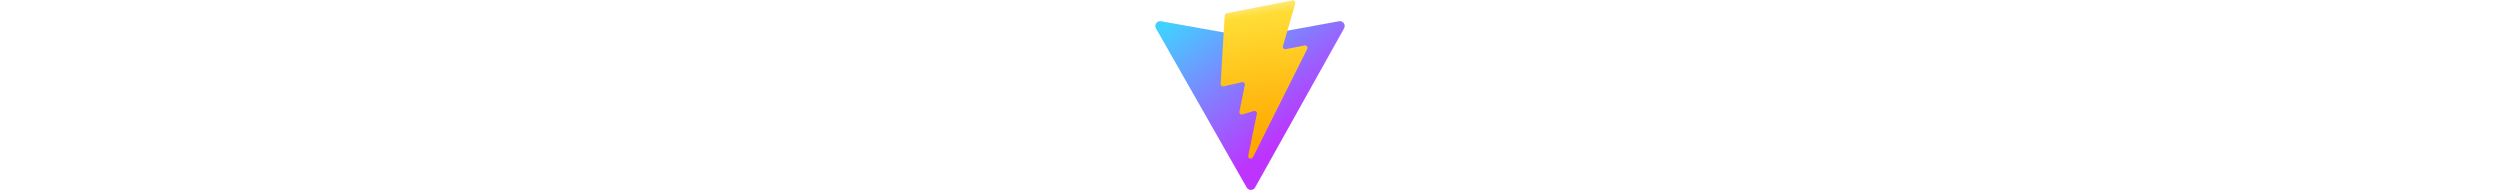
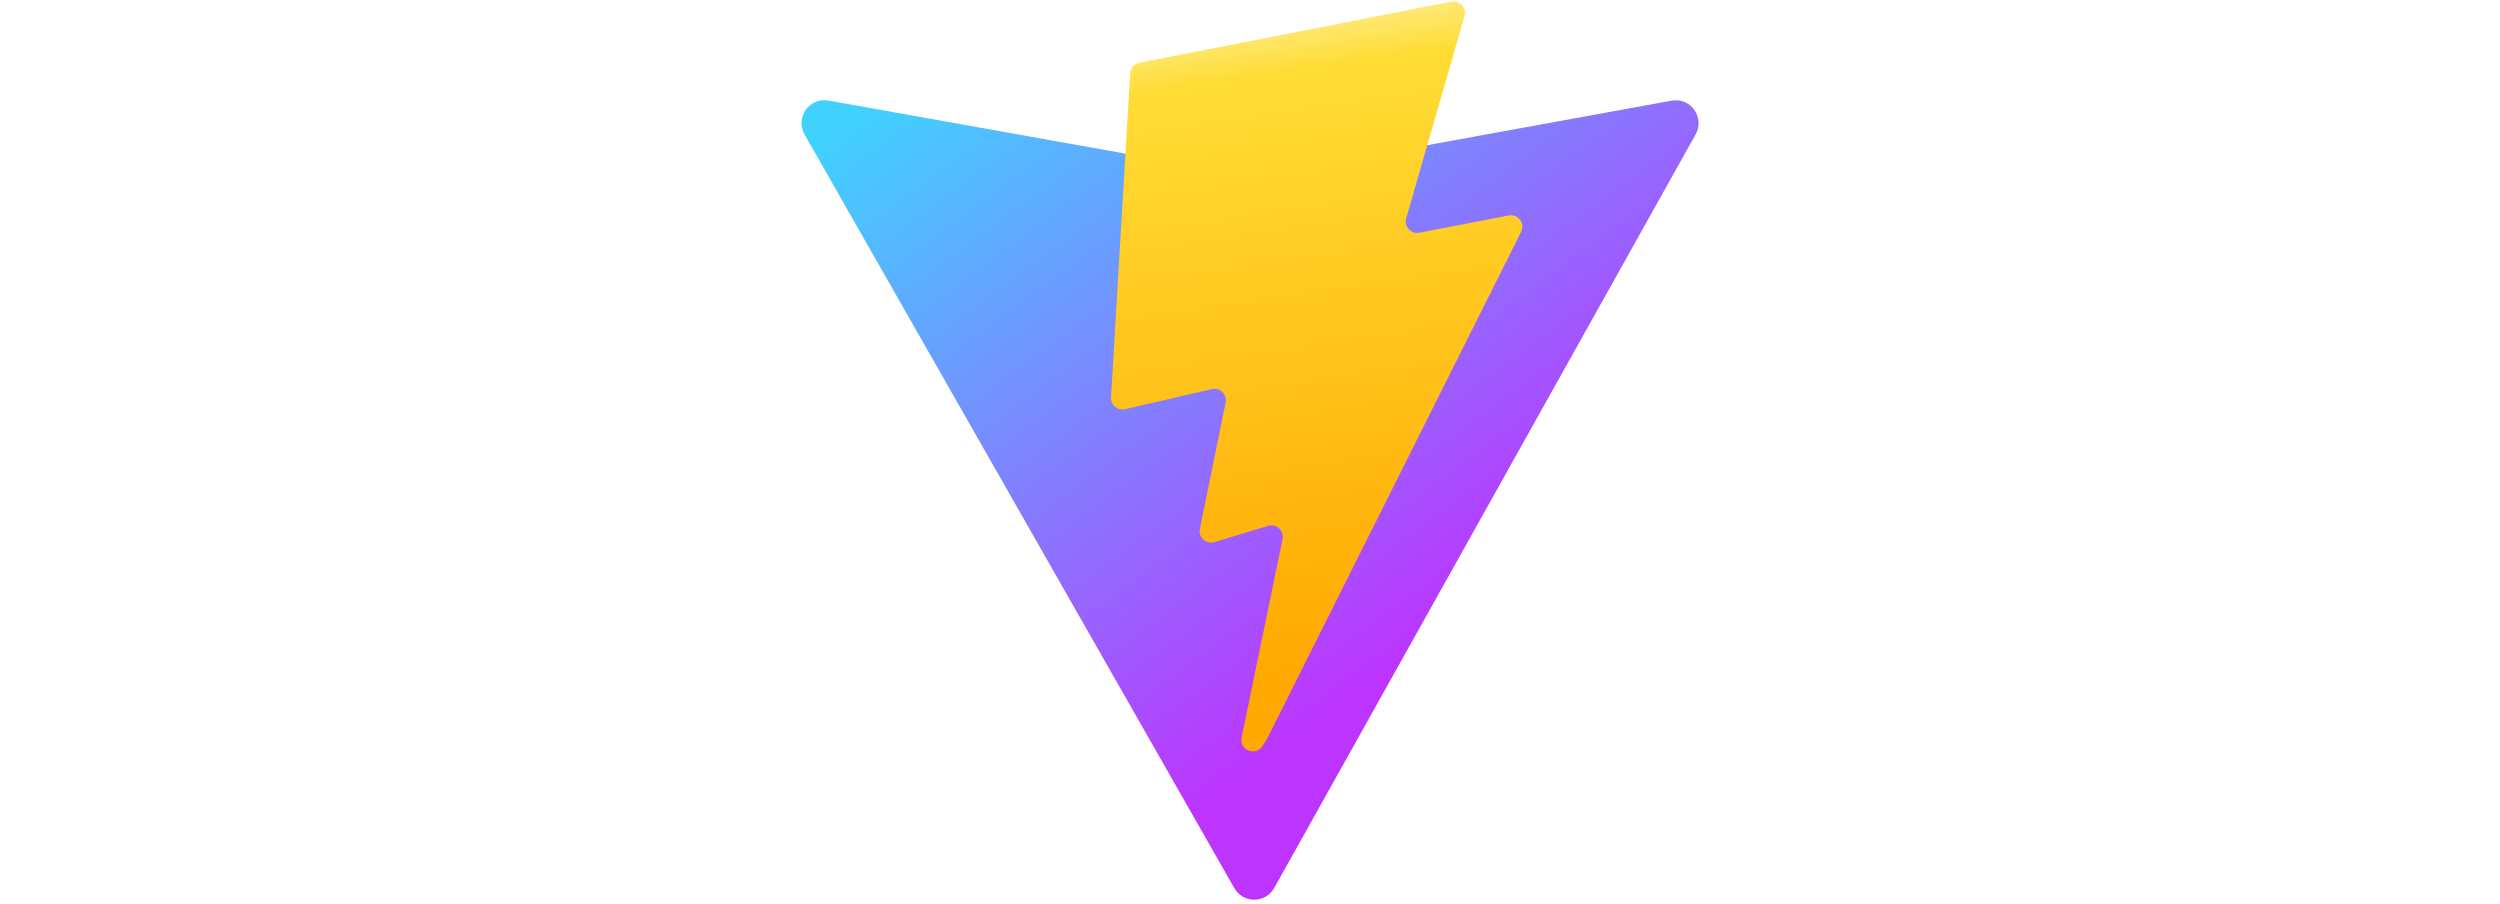
- <svg xmlns="http://www.w3.org/2000/svg" height="190" preserveAspectRatio="xMidYMid" width="2490" viewBox="-1.871 -0.407 259.721 257.849">
+ <svg xmlns="http://www.w3.org/2000/svg" height="900" preserveAspectRatio="xMidYMid" width="2490" viewBox="-1.871 -0.407 259.721 257.849">
  <linearGradient id="a" x1="-.828%" x2="57.636%" y1="7.652%" y2="78.411%">
    <stop offset="0" stop-color="#41d1ff" />
    <stop offset="1" stop-color="#bd34fe" />
  </linearGradient>
  <linearGradient id="b" x1="43.376%" x2="50.316%" y1="2.242%" y2="89.03%">
    <stop offset="0" stop-color="#ffea83" />
    <stop offset=".083" stop-color="#ffdd35" />
    <stop offset="1" stop-color="#ffa800" />
  </linearGradient>
  <path d="M255.153 37.938L134.897 252.976c-2.483 4.44-8.862 4.466-11.382.048L.875 37.958c-2.746-4.814 1.371-10.646 6.827-9.67l120.385 21.517a6.537 6.537 0 0 0 2.322-.004l117.867-21.483c5.438-.991 9.574 4.796 6.877 9.62z" fill="url(#a)" />
  <path d="M185.432.063L96.44 17.501a3.268 3.268 0 0 0-2.634 3.014l-5.474 92.456a3.268 3.268 0 0 0 3.997 3.378l24.777-5.718c2.318-.535 4.413 1.507 3.936 3.838l-7.361 36.047c-.495 2.426 1.782 4.5 4.151 3.78l15.304-4.649c2.372-.72 4.652 1.36 4.15 3.788l-11.698 56.621c-.732 3.542 3.979 5.473 5.943 2.437l1.313-2.028 72.516-144.72c1.215-2.423-.88-5.186-3.54-4.672l-25.505 4.922c-2.396.462-4.435-1.77-3.759-4.114l16.646-57.705c.677-2.35-1.37-4.583-3.769-4.113z" fill="url(#b)" />
</svg>
